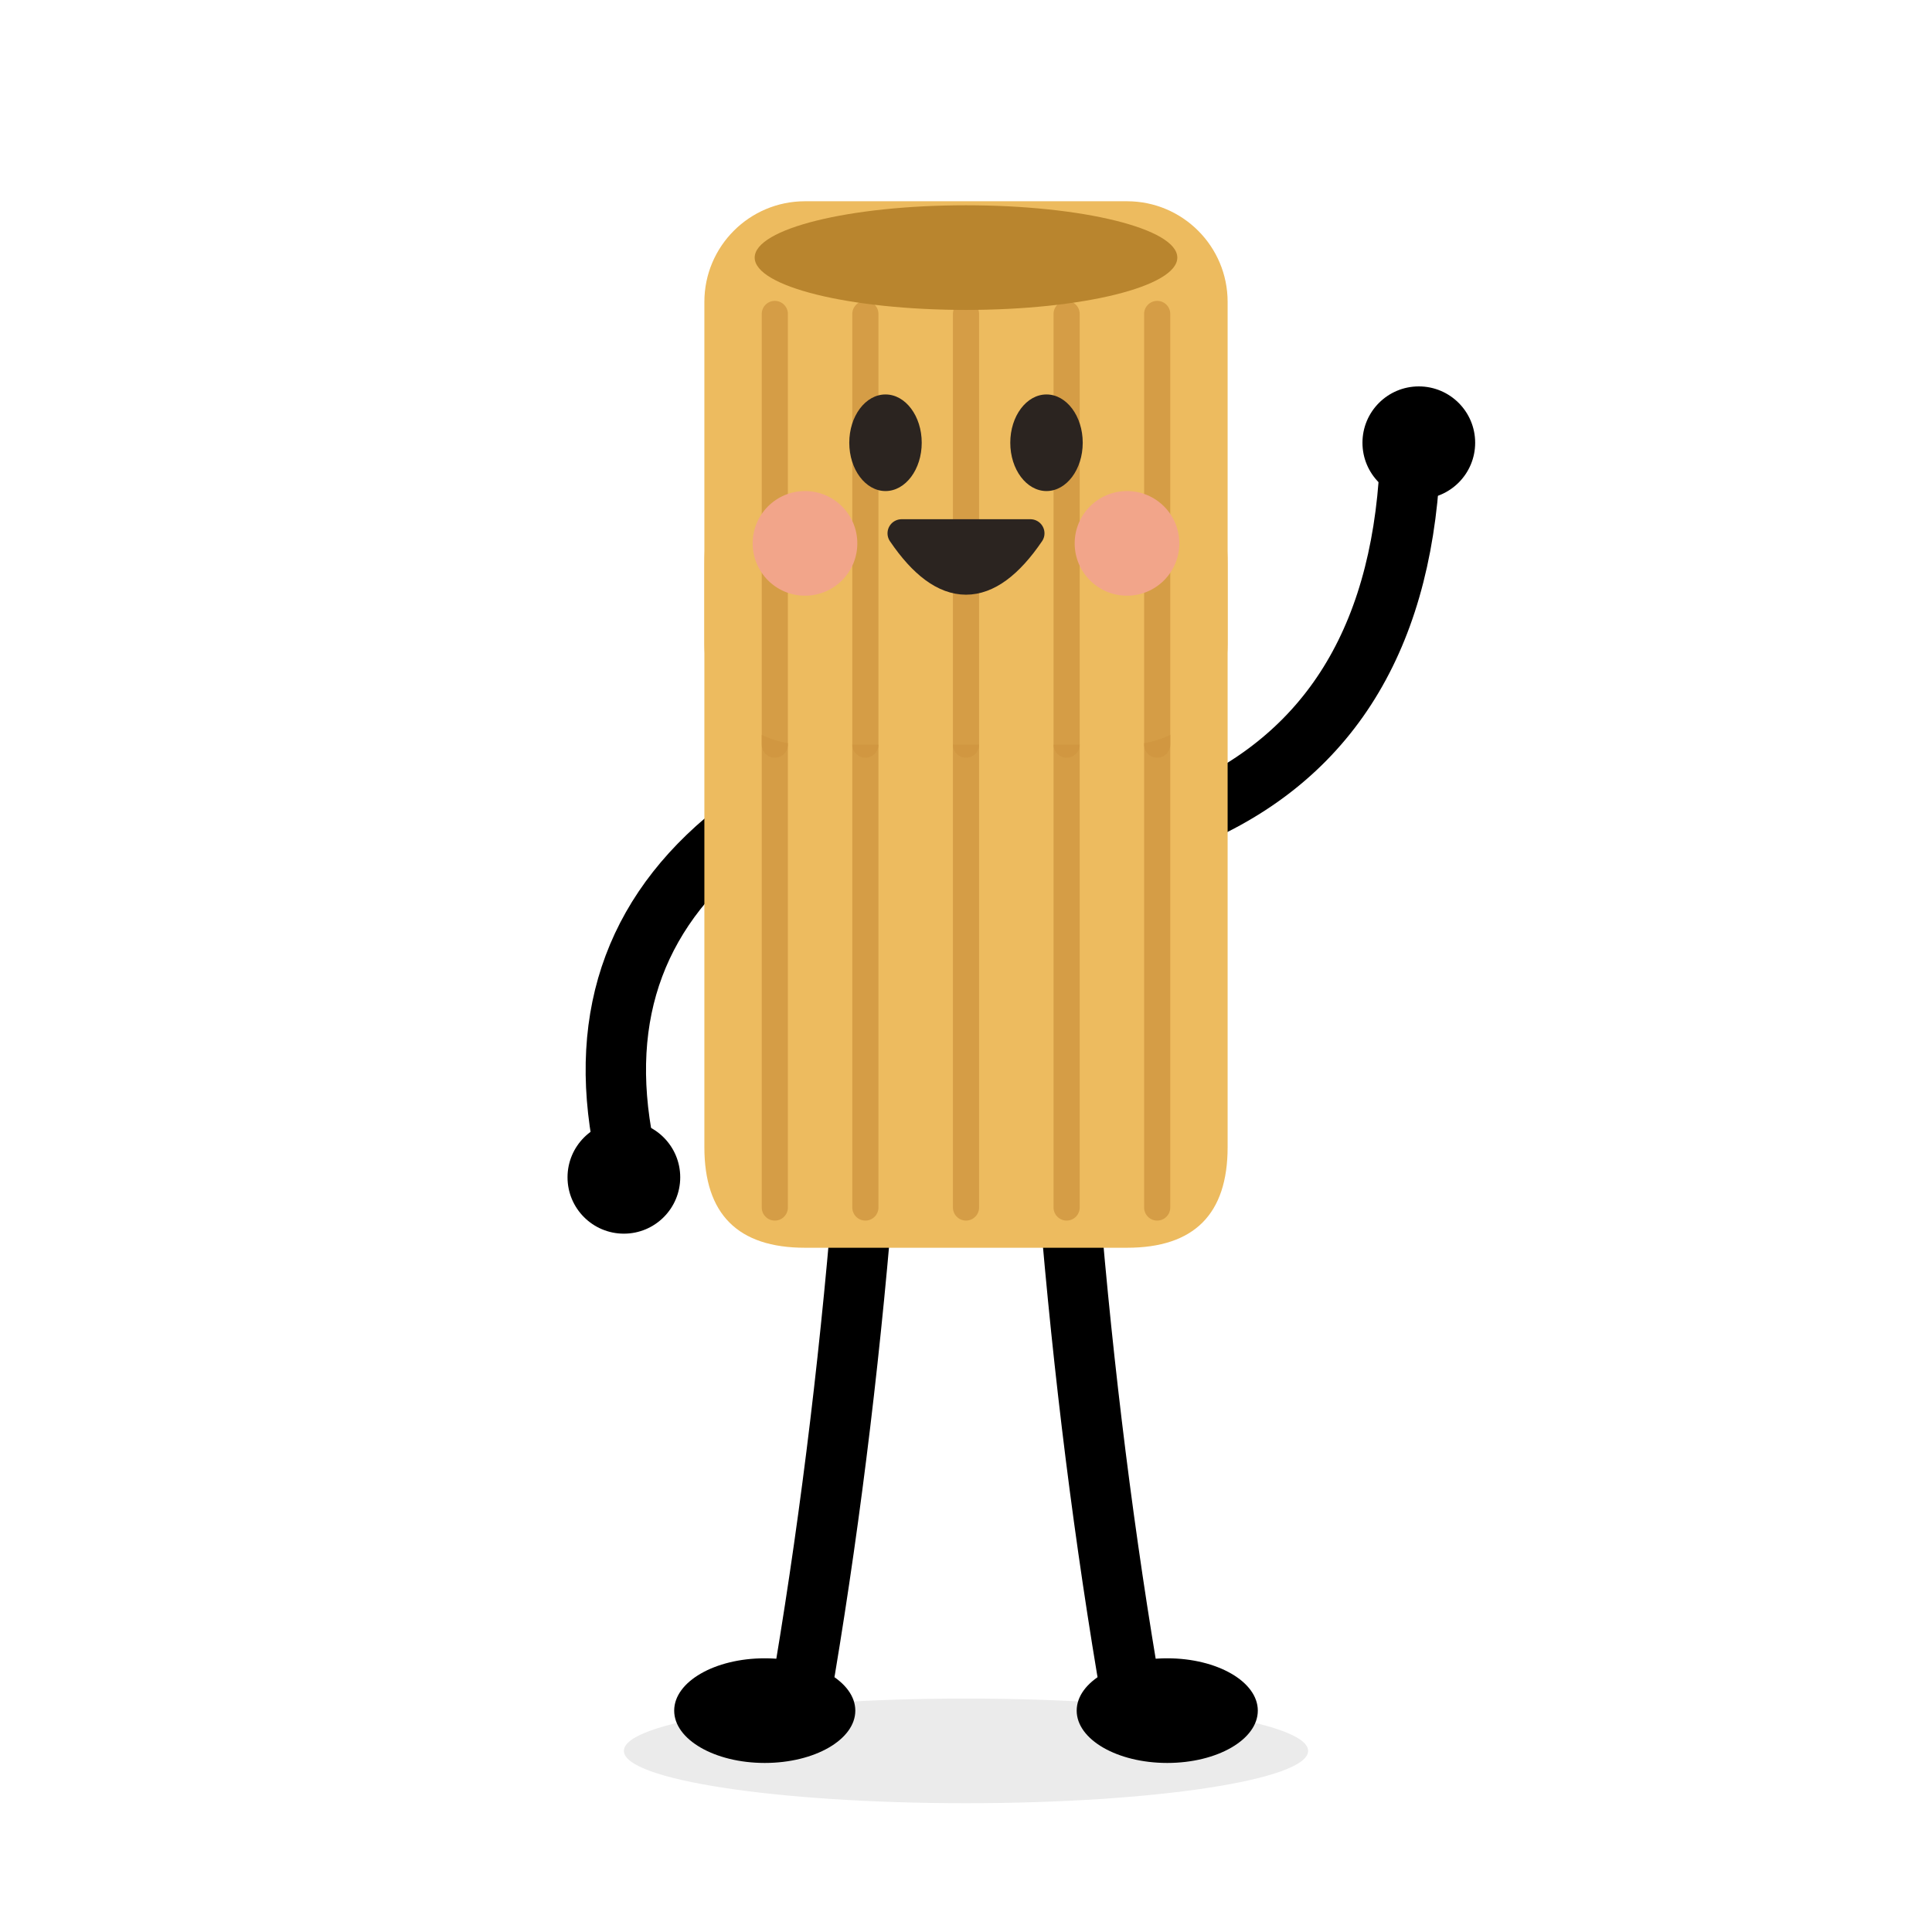
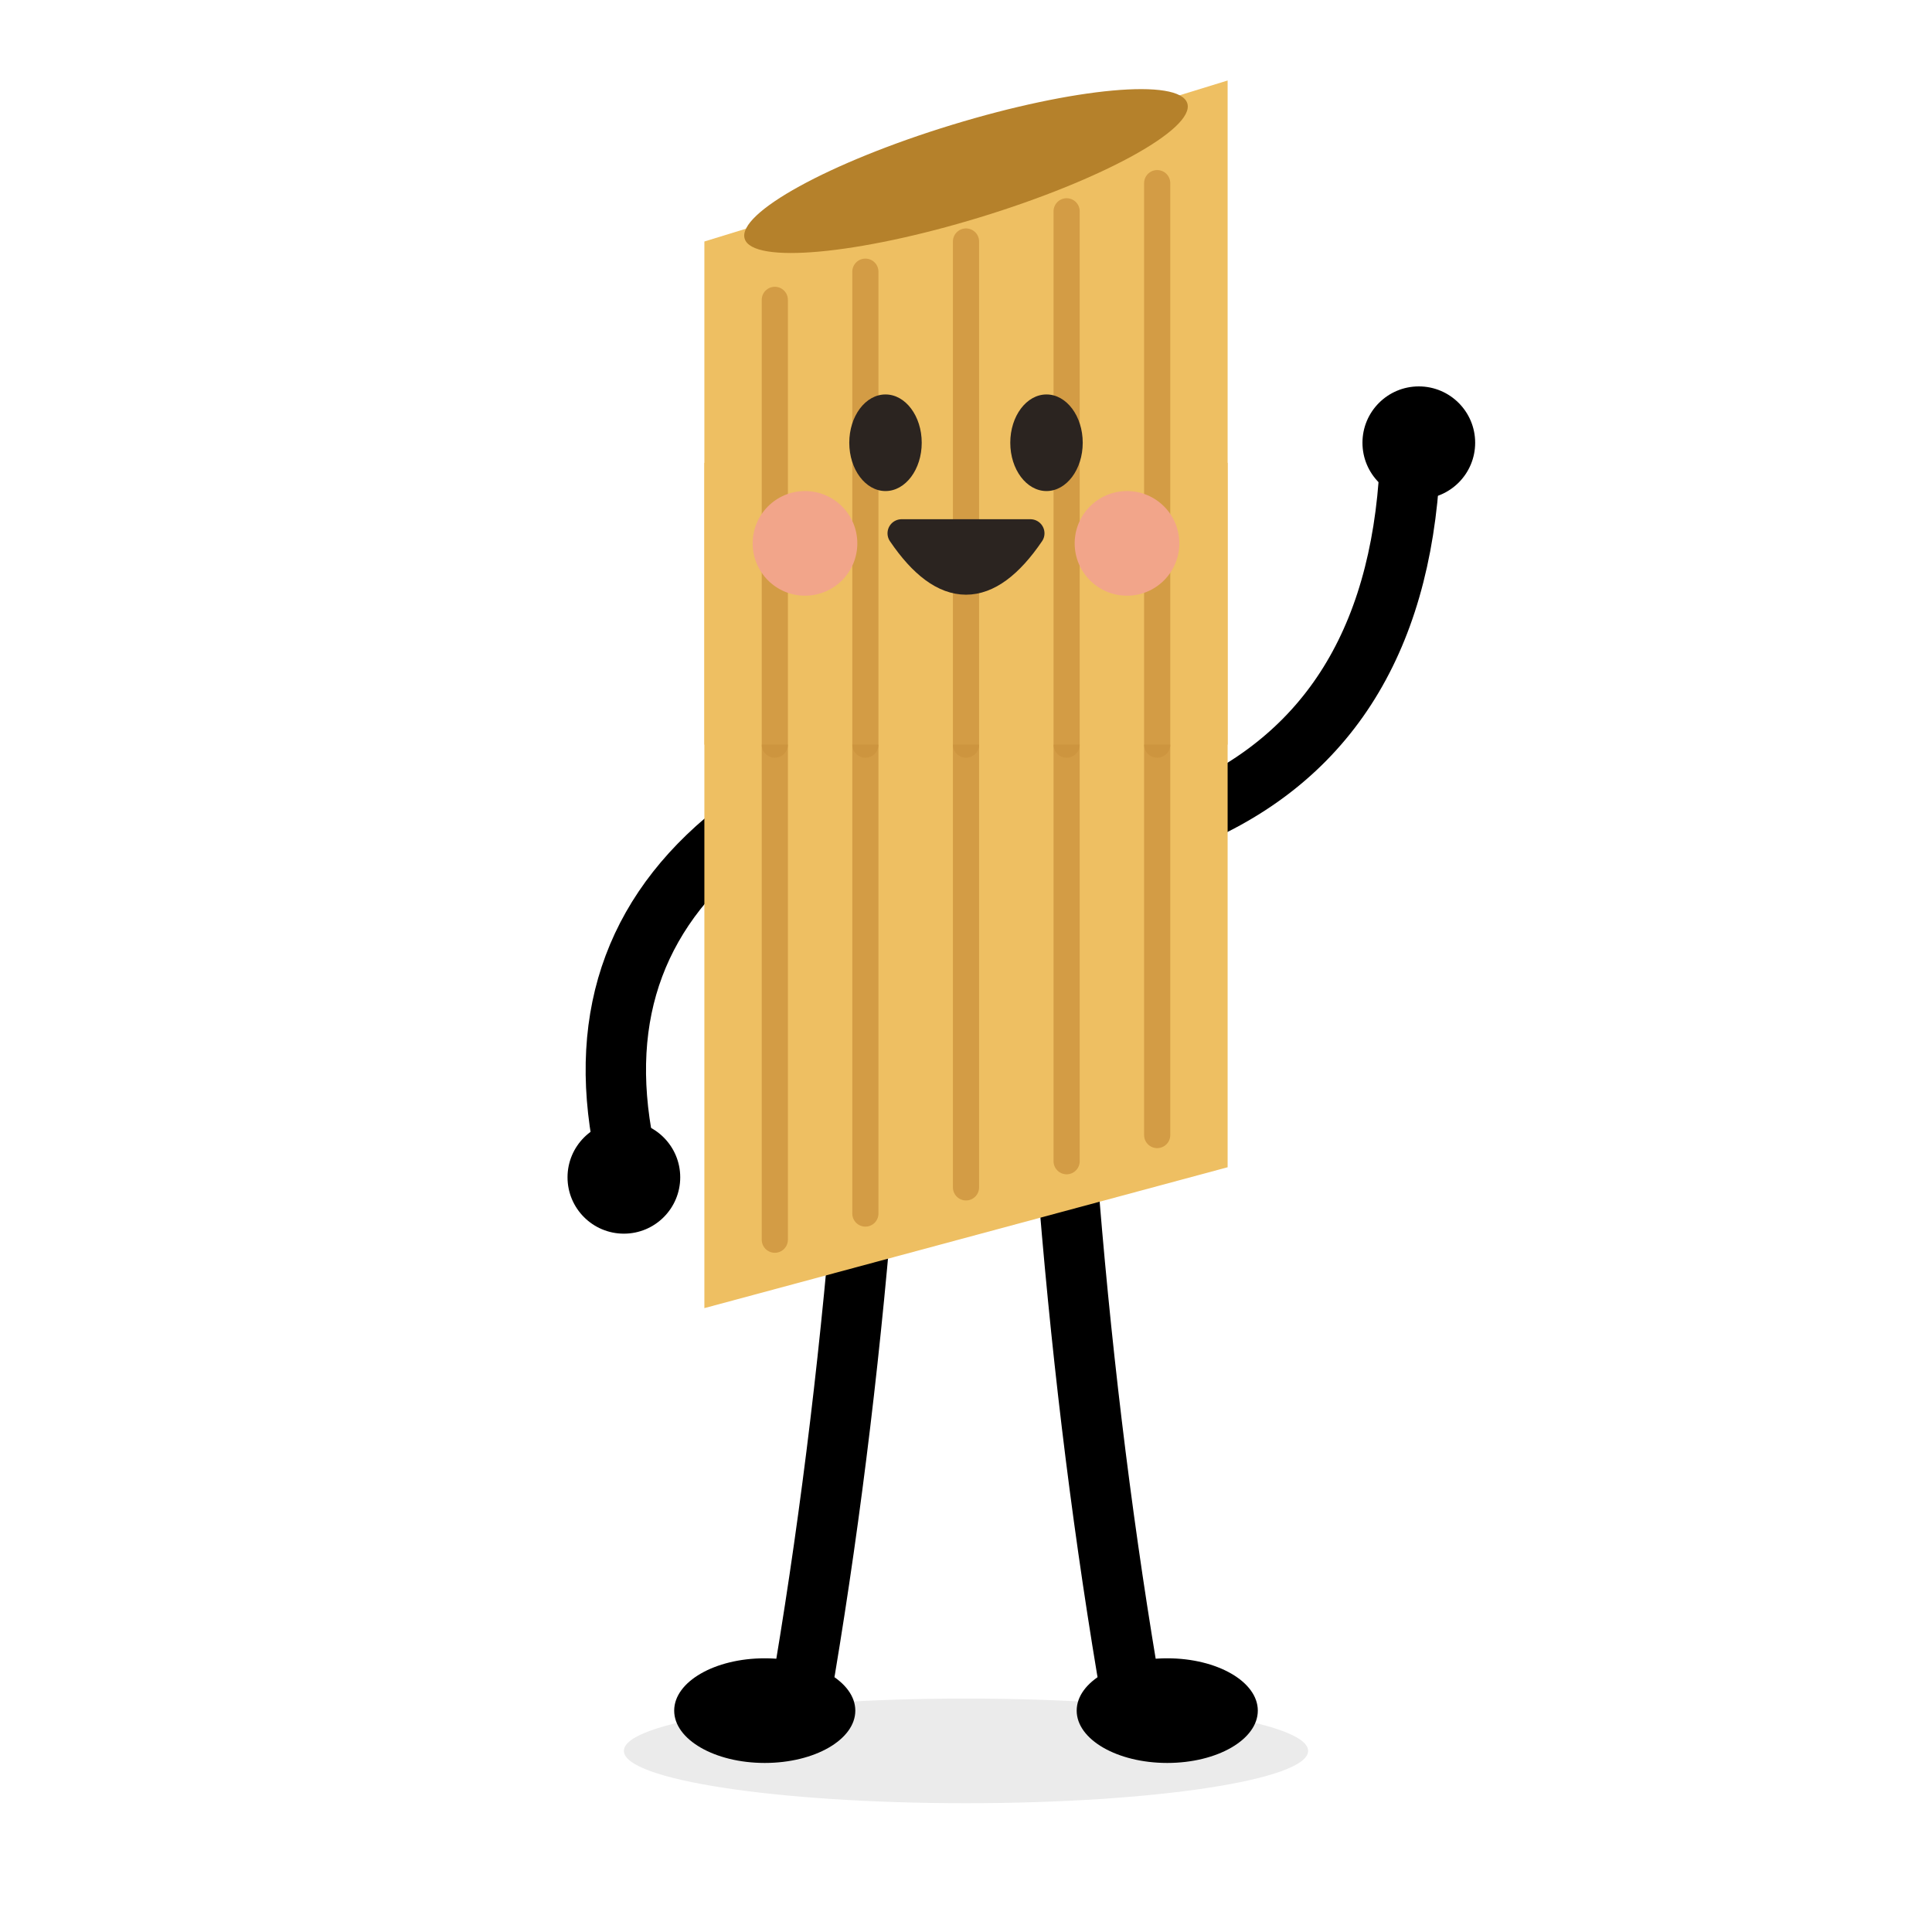
- <svg xmlns="http://www.w3.org/2000/svg" data-character="rigatoni" width="96" height="96" viewBox="0 0 96 96" fill="none" stroke="currentColor" stroke-width="3" stroke-linecap="round" stroke-linejoin="round" data-figure="wave">
+ <svg xmlns="http://www.w3.org/2000/svg" data-character="penne" width="96" height="96" viewBox="0 0 96 96" fill="none" stroke="currentColor" stroke-width="3" stroke-linecap="round" stroke-linejoin="round" data-figure="wave">
  <ellipse cx="48" cy="87" rx="17" ry="2.6" fill="currentColor" stroke="none" opacity="0.08" />
  <g data-part="legs">
    <path d="M43 58 Q42 71 40 83" />
    <path d="M53 58 Q54 71 56 83" />
    <ellipse cx="38" cy="85" rx="4.5" ry="2.6" fill="currentColor" stroke="none" />
    <ellipse cx="58" cy="85" rx="4.5" ry="2.6" fill="currentColor" stroke="none" />
  </g>
  <g>
    <animateTransform attributeName="transform" type="translate" values="0 0;0 -1.5;0 0" keyTimes="0;0.5;1" calcMode="spline" keySplines="0.45 0 0.55 1;0.45 0 0.55 1" dur="0.8s" repeatCount="indefinite" />
    <path d="M37 41 Q29 47 31 57" />
    <circle cx="31" cy="58.5" r="2.8" fill="currentColor" stroke="none" />
    <g>
      <animateTransform attributeName="transform" type="rotate" values="0 59 41;-22 59 41;0 59 41;-22 59 41;0 59 41" keyTimes="0;0.25;0.5;0.75;1" calcMode="spline" keySplines="0.45 0 0.55 1;0.45 0 0.55 1;0.45 0 0.55 1;0.45 0 0.55 1" dur="1.6s" repeatCount="indefinite" />
      <path d="M58 41 Q69 37 70 24" />
      <circle cx="70.5" cy="22" r="2.8" fill="currentColor" stroke="none" />
    </g>
-     <path data-part="body" d="M40 23 L56 23 Q61 23 61 28 L61 57 Q61 62 56 62 L40 62 Q35 62 35 57 L35 28 Q35 23 40 23 Z" fill="#EDBB5F" stroke="none" />
-     <path d="M38.5 25.0 L38.5 60.0" stroke="#CF9640" stroke-width="1.3" opacity="0.8" />
-     <path d="M43 25.0 L43 60.0" stroke="#CF9640" stroke-width="1.3" opacity="0.8" />
-     <path d="M48 25.0 L48 60.0" stroke="#CF9640" stroke-width="1.3" opacity="0.8" />
-     <path d="M53 25.0 L53 60.0" stroke="#CF9640" stroke-width="1.3" opacity="0.8" />
-     <path d="M57.5 25.0 L57.5 60.0" stroke="#CF9640" stroke-width="1.3" opacity="0.8" />
+     <path data-part="body" d="M35 23 L61 23 L61 58 L35 65 Z" fill="#EEBF62" stroke="none" />
+     <path d="M38.5 23.0 L38.5 61.6" stroke="#CC933D" stroke-width="1.3" opacity="0.8" />
+     <path d="M43 23.0 L43 60.3" stroke="#CC933D" stroke-width="1.3" opacity="0.8" />
+     <path d="M48 23.0 L48 59.0" stroke="#CC933D" stroke-width="1.3" opacity="0.8" />
+     <path d="M53 23.0 L53 57.7" stroke="#CC933D" stroke-width="1.3" opacity="0.8" />
+     <path d="M57.5 23.0 L57.5 56.4" stroke="#CC933D" stroke-width="1.3" opacity="0.8" />
    <g data-part="head">
      <animateTransform attributeName="transform" type="rotate" values="0 48 41;4 48 41;0 48 41;4 48 41;0 48 41" keyTimes="0;0.25;0.5;0.75;1" calcMode="spline" keySplines="0.45 0 0.55 1;0.45 0 0.55 1;0.45 0 0.55 1;0.45 0 0.55 1" dur="1.6s" repeatCount="indefinite" />
-       <rect x="35" y="10" width="26" height="27" rx="5" fill="#EDBB5F" stroke="none" />
-       <path d="M38.5 15.6 L38.5 37.0" stroke="#CF9640" stroke-width="1.3" opacity="0.8" />
-       <path d="M43 15.6 L43 37.0" stroke="#CF9640" stroke-width="1.3" opacity="0.8" />
-       <path d="M48 15.6 L48 37.0" stroke="#CF9640" stroke-width="1.3" opacity="0.8" />
-       <path d="M53 15.6 L53 37.0" stroke="#CF9640" stroke-width="1.3" opacity="0.8" />
-       <path d="M57.5 15.6 L57.5 37.0" stroke="#CF9640" stroke-width="1.3" opacity="0.8" />
-       <ellipse cx="48" cy="12.8" rx="10.5" ry="2.6" fill="#B9852E" stroke="none" />
+       <path d="M35 12.0 L61 4.0 L61 37 L35 37 Z" fill="#EEBF62" stroke="none" />
+       <path d="M38.5 14.9 L38.5 37.0" stroke="#CC933D" stroke-width="1.3" opacity="0.8" />
+       <path d="M43 13.5 L43 37.0" stroke="#CC933D" stroke-width="1.3" opacity="0.8" />
+       <path d="M48 12.0 L48 37.0" stroke="#CC933D" stroke-width="1.3" opacity="0.8" />
+       <path d="M53 10.5 L53 37.0" stroke="#CC933D" stroke-width="1.3" opacity="0.8" />
+       <path d="M57.5 9.1 L57.5 37.0" stroke="#CC933D" stroke-width="1.3" opacity="0.8" />
+       <ellipse cx="48" cy="8.5" rx="11.5" ry="2.4" fill="#B5812B" stroke="none" transform="rotate(-17 48 8.5)" />
      <g data-part="face" transform="translate(0 -6)">
        <circle cx="40" cy="33" r="2.6" fill="#F2A58A" stroke="none" />
        <circle cx="56" cy="33" r="2.6" fill="#F2A58A" stroke="none" />
        <ellipse cx="44" cy="28" rx="1.8" ry="2.4" fill="#2B2420" stroke="none" />
        <ellipse cx="52" cy="28" rx="1.8" ry="2.4" fill="#2B2420" stroke="none" />
        <path d="M44.8 32.5 Q48 37.2 51.2 32.5 Z" fill="#2B2420" stroke="#2B2420" stroke-width="1.4" />
      </g>
    </g>
  </g>
</svg>
